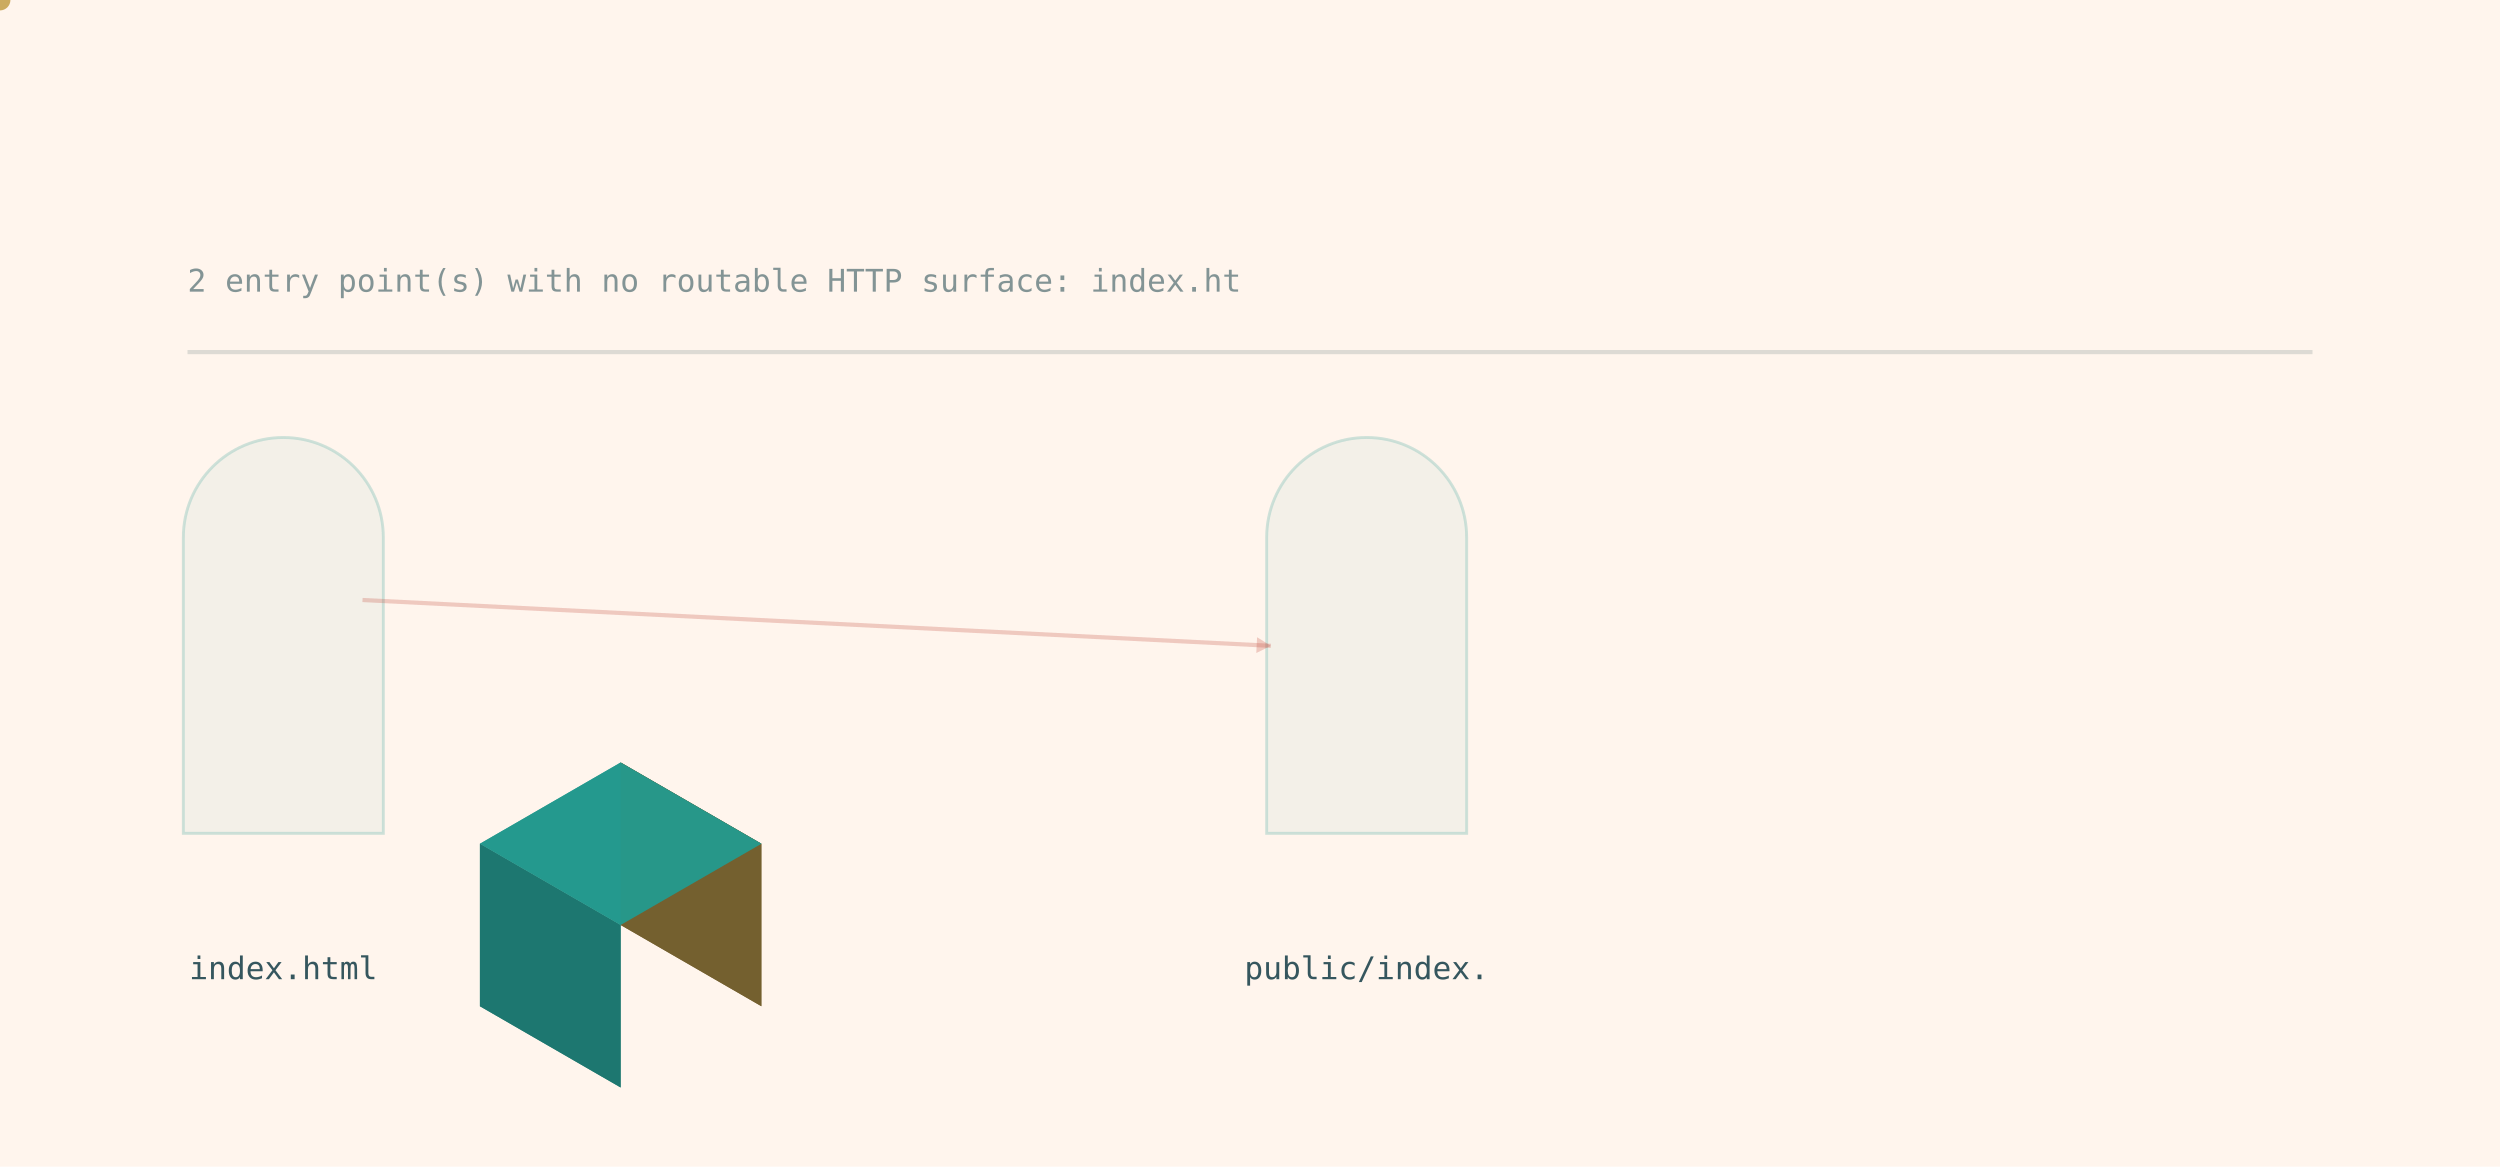
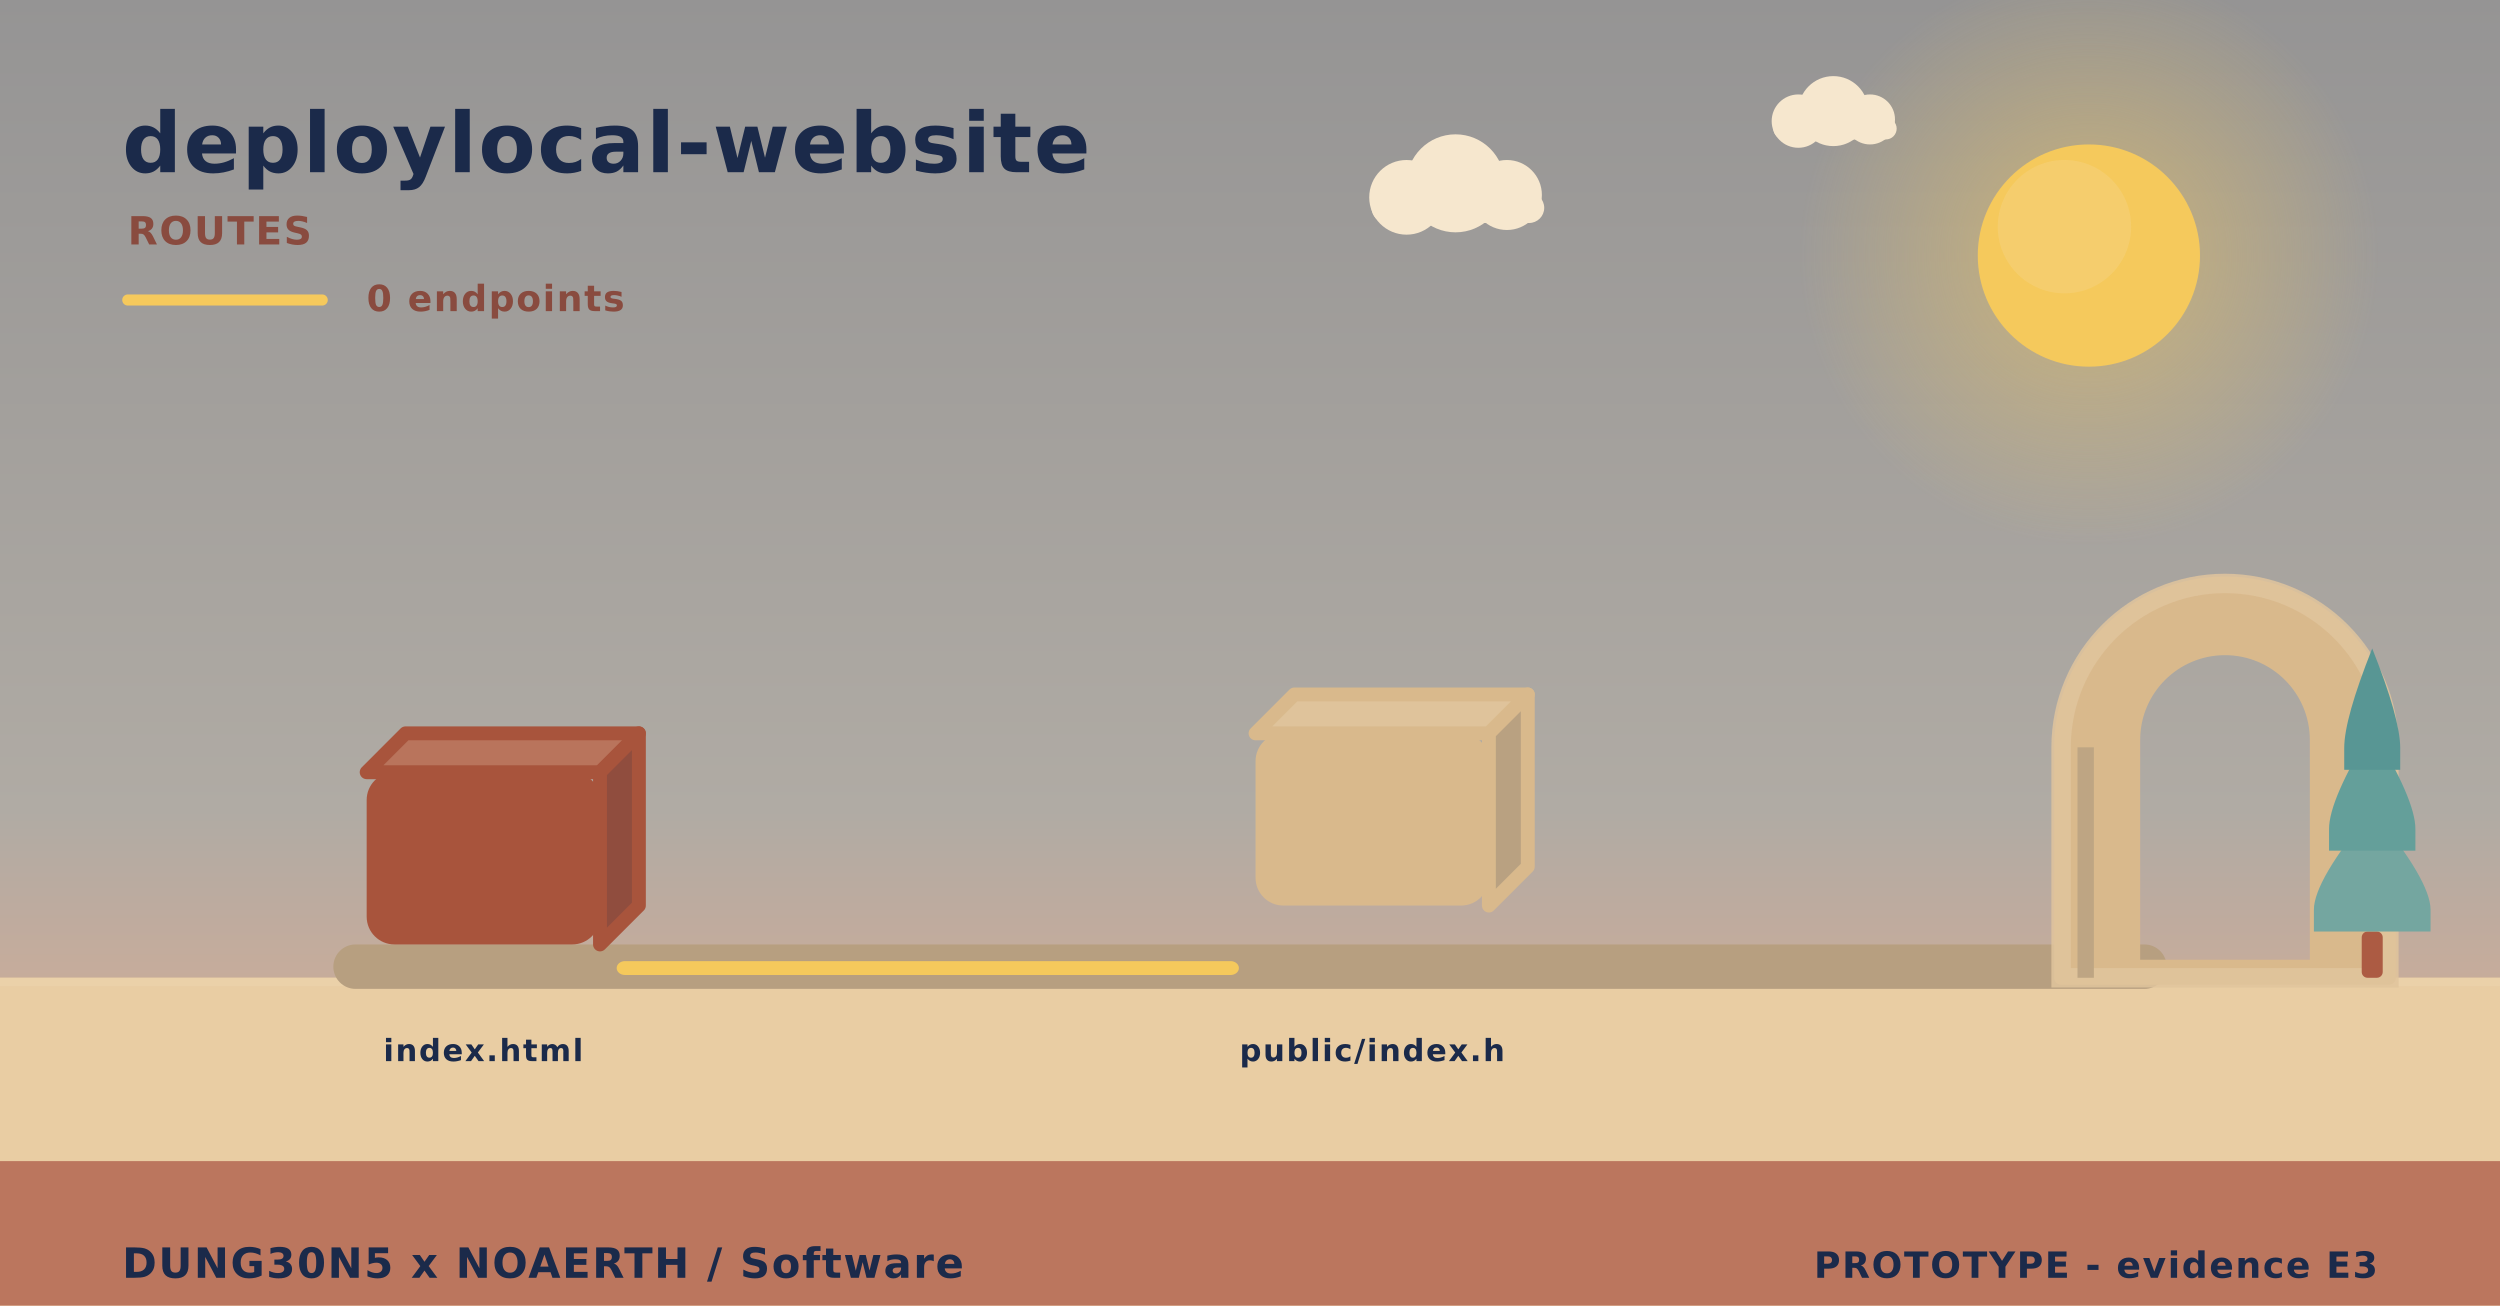
- <svg xmlns="http://www.w3.org/2000/svg" viewBox="0 0 1200 560" width="1200" height="560" role="img" aria-label="deploylocal-website data flow">
-   <rect width="1200" height="560" fill="#fff5ed" />
-   <defs>
-     <linearGradient id="gf" x1="0" y1="0" x2="1" y2="1">
-       <stop offset="0%" stop-color="#c75346" />
-       <stop offset="100%" stop-color="#24998e" />
-     </linearGradient>
-   </defs>
-   <path d="M88.00,400.00 L88.00,258.00 A48.00,48.00 0 0 1 184.00,258.00 L184.00,400.00 Z" fill="rgba(36,153,142,0.100)" opacity="0.55" stroke="rgba(36,153,142,0.400)" stroke-width="1.4" />
-   <polygon points="-133.37,173.00 -65.82,212.00 -65.82,134.00 -133.37,95.00" fill="#735f2e" opacity="0.95" />
-   <polygon points="-200.92,212.00 -133.37,251.00 -133.37,173.00 -200.92,134.00" fill="#1c776f" opacity="0.95" />
-   <polygon points="-133.37,95.00 -65.82,134.00 -133.37,173.00 -200.92,134.00" fill="#c75346" opacity="0.95" />
+ <svg xmlns="http://www.w3.org/2000/svg" width="900" height="470" viewBox="0 0 900 470" role="img" aria-label="deploylocal-website - how data moves">
+   <linearGradient id="skyd" x1="0" y1="0" x2="0" y2="1">
+     <stop offset="0" stop-color="#959494" />
+     <stop offset="0.62" stop-color="#b0aba4" />
+     <stop offset="1" stop-color="#f3ad8a" />
+   </linearGradient>
+   <rect width="900" height="470" fill="url(#skyd)" />
+   <radialGradient id="sund">
+     <stop offset="0.35" stop-color="#f5c95c" stop-opacity="0.34" />
+     <stop offset="1" stop-color="#f5c95c" stop-opacity="0" />
+   </radialGradient>
+   <circle cx="752" cy="92" r="104" fill="url(#sund)" />
+   <circle cx="752" cy="92" r="40" fill="#f5c95c" />
+   <circle cx="743.2" cy="81.6" r="24" fill="#f5d27e" opacity="0.5" />
  <g>
-     <polygon points="-133.37,173.00 -65.82,212.00 -65.82,134.00 -133.37,95.00" fill="#735f2e" opacity="0.95" />
-     <polygon points="-200.92,212.00 -133.37,251.00 -133.37,173.00 -200.92,134.00" fill="#1c776f" opacity="0.95" />
-     <polygon points="-133.37,95.00 -65.82,134.00 -133.37,173.00 -200.92,134.00" fill="#c75346" opacity="0.95" />
-     <animate attributeName="opacity" values="0.25;1.0;0.25" dur="4.125s" begin="0.0s" repeatCount="indefinite" />
+     <circle cx="524" cy="66" r="17.64" fill="#f6e7ce" />
+     <circle cx="506.36" cy="71.04" r="13.44" fill="#f6e7ce" />
+     <circle cx="542.48" cy="70.2" r="12.6" fill="#f6e7ce" />
+     <rect x="493.76" y="69.36" width="62.16" height="10.92" rx="5.46" fill="#f6e7ce" />
+     <animateTransform attributeName="transform" type="translate" values="0 0;24 0;0 0" dur="36s" begin="0s" repeatCount="indefinite" />
  </g>
-   <text x="136" y="470" font-family="ui-monospace,Menlo,monospace" font-size="15" fill="rgba(9,52,63,0.820)" text-anchor="middle">index.html</text>
-   <path d="M608.00,400.00 L608.00,258.00 A48.00,48.00 0 0 1 704.00,258.00 L704.00,400.00 Z" fill="rgba(36,153,142,0.100)" opacity="0.55" stroke="rgba(36,153,142,0.400)" stroke-width="1.4" />
-   <polygon points="297.91,444.00 365.46,483.00 365.46,405.00 297.91,366.00" fill="#735f2e" opacity="0.95" />
-   <polygon points="230.36,483.00 297.91,522.00 297.91,444.00 230.36,405.00" fill="#1c776f" opacity="0.95" />
-   <polygon points="297.91,366.00 365.46,405.00 297.91,444.00 230.36,405.00" fill="#24998e" opacity="0.95" />
  <g>
-     <polygon points="297.91,444.00 365.46,483.00 365.46,405.00 297.91,366.00" fill="#735f2e" opacity="0.95" />
-     <polygon points="230.36,483.00 297.91,522.00 297.91,444.00 230.36,405.00" fill="#1c776f" opacity="0.95" />
-     <polygon points="297.91,366.00 365.46,405.00 297.91,444.00 230.36,405.00" fill="#24998e" opacity="0.95" />
-     <animate attributeName="opacity" values="0.25;1.0;0.25" dur="4.125s" begin="0.4s" repeatCount="indefinite" />
+     <circle cx="660" cy="40" r="12.6" fill="#f6e7ce" />
+     <circle cx="647.4" cy="43.6" r="9.6" fill="#f6e7ce" />
+     <circle cx="673.2" cy="43" r="9" fill="#f6e7ce" />
+     <rect x="638.4" y="42.4" width="44.4" height="7.8" rx="3.9" fill="#f6e7ce" />
+     <animateTransform attributeName="transform" type="translate" values="0 0;-18 0;0 0" dur="46s" begin="3s" repeatCount="indefinite" />
  </g>
-   <text x="656" y="470" font-family="ui-monospace,Menlo,monospace" font-size="15" fill="rgba(9,52,63,0.820)" text-anchor="middle">public/index.</text>
-   <line x1="174.00" y1="288.00" x2="610.00" y2="310.00" stroke="rgba(199,83,70,0.500)" stroke-width="2.00" opacity="0.55" />
-   <polygon points="610.00,310.00 603.40,305.86 603.02,313.45" fill="rgba(199,83,70,0.500)" opacity="0.55" />
-   <g opacity="0.9">
-     <circle cx="0.00" cy="0.00" r="5.00" fill="#c7a350" opacity="1.00" />
-     <animateTransform attributeName="transform" type="translate" values="174.00,288.00 610.00,310.00" dur="3.3s" begin="0.0s" repeatCount="indefinite" />
-     <animateTransform attributeName="transform" type="translate" values="610.00,310.00 174.00,288.00" dur="3.3s" begin="1.65s" repeatCount="indefinite" />
+   <rect x="0" y="352" width="900" height="118" fill="#e9cda3" />
+   <rect x="0" y="352" width="900" height="3" fill="#ebd1a9" />
+   <text x="44" y="62" font-family="Verdana,DejaVu Sans,sans-serif" font-size="30" font-weight="700" letter-spacing="0.6" fill="#1b2a4a" text-anchor="start">deploylocal-website</text>
+   <text x="46" y="88" font-family="Verdana,DejaVu Sans,sans-serif" font-size="14" font-weight="700" letter-spacing="0.6" fill="#894b3f" text-anchor="start">ROUTES</text>
+   <rect x="44" y="106" width="74" height="4" rx="2" fill="#f5c95c" />
+   <text x="132" y="112" font-family="Verdana,DejaVu Sans,sans-serif" font-size="13" font-weight="700" letter-spacing="0.6" fill="#894b3f" text-anchor="start">0 endpoints</text>
+   <rect x="120" y="340" width="660" height="16" rx="8" fill="#b79f80" />
+   <g>
+     <path d="M132,278 L216,278 L230,264 L146,264 Z" fill="#b9745c" stroke="#a8543c" stroke-width="5" stroke-linejoin="round" />
+     <path d="M216,278 L230,264 L230,326 L216,340 Z" fill="#904d3e" stroke="#a8543c" stroke-width="5" stroke-linejoin="round" />
+     <rect x="132" y="278" width="84" height="62" rx="10" fill="#a8543c" />
+     <animateTransform attributeName="transform" type="translate" values="0 10;0 0" dur="0.8s" begin="0s" fill="freeze" />
  </g>
-   <rect x="90.00" y="168.00" width="1020.00" height="2.00" rx="0.00" fill="rgba(9,52,63,0.140)" opacity="1.00" />
-   <text x="90" y="140" font-family="ui-monospace,Menlo,monospace" font-size="15" fill="rgba(9,52,63,0.500)">2 entry point(s) with no routable HTTP surface: index.ht</text>
+   <text x="174" y="382" font-family="Verdana,DejaVu Sans,sans-serif" font-size="11" font-weight="700" letter-spacing="0.6" fill="#1b2a4a" text-anchor="middle">index.html</text>
+   <g>
+     <path d="M452,264 L536,264 L550,250 L466,250 Z" fill="#dfc39b" stroke="#d9b98c" stroke-width="5" stroke-linejoin="round" />
+     <path d="M536,264 L550,250 L550,312 L536,326 Z" fill="#b9a181" stroke="#d9b98c" stroke-width="5" stroke-linejoin="round" />
+     <rect x="452" y="264" width="84" height="62" rx="10" fill="#d9b98c" />
+     <animateTransform attributeName="transform" type="translate" values="0 10;0 0" dur="0.8s" begin="0.26s" fill="freeze" />
+   </g>
+   <text x="494" y="382" font-family="Verdana,DejaVu Sans,sans-serif" font-size="11" font-weight="700" letter-spacing="0.6" fill="#1b2a4a" text-anchor="middle">public/index.h</text>
+   <rect x="222" y="346" width="224" height="5" rx="3" fill="#f5c95c" />
+   <animate attributeName="opacity" values="0.3;1;0.3" dur="3.4s" begin="0.5s" repeatCount="indefinite" />
+   <path d="M742,352 L742,269.04 A59,59 0 0 1 860,269.04 L860,352 Z M767.96,348 L767.96,266.4 A33.04,33.04 0 0 1 834.04,266.4 L834.04,348 Z" fill="#d9b98c" fill-rule="evenodd" stroke="#d9b98c" stroke-width="5" stroke-linejoin="round" />
+   <path d="M742,352 L742,269.04 A59,59 0 0 1 860,269.04 L860,352 Z" fill="none" stroke="#e0c49c" stroke-width="7" stroke-linecap="round" opacity="0.85" />
+   <rect x="747.9" y="269.04" width="5.9" height="82.96" fill="#bea583" />
+   <rect x="850.22" y="335.36" width="7.56" height="16.64" rx="2.1" fill="#ac5b43" />
+   <path d="M854,291.68 Q833,317.01 833,327.5 Q833,335.36 833,335.36 L875,335.36 Q875,335.36 875,327.5 Q875,317.01 854,291.68 Z" fill="#74a6a0" />
+   <path d="M854,262.56 Q838.46,287.89 838.46,298.38 Q838.46,306.24 838.46,306.24 L869.54,306.24 Q869.54,306.24 869.54,298.38 Q869.54,287.89 854,262.56 Z" fill="#649f9a" />
+   <path d="M854,233.44 Q843.92,258.77 843.92,269.26 Q843.92,277.12 843.92,277.12 L864.08,277.12 Q864.08,277.12 864.08,269.26 Q864.08,258.77 854,233.44 Z" fill="#589694" />
+   <rect x="0" y="418" width="900" height="52" rx="0" fill="#b87159" opacity="0.94" />
+   <text x="44" y="460" font-family="Verdana,DejaVu Sans,sans-serif" font-size="15" font-weight="700" letter-spacing="0.6" fill="#1b2a4a" text-anchor="start">DUNG30N5 x NOAERTH  /  Software</text>
+   <text x="856" y="460" font-family="Verdana,DejaVu Sans,sans-serif" font-size="13" font-weight="700" letter-spacing="0.6" fill="#1b2a4a" text-anchor="end">PROTOTYPE  -  evidence E3</text>
</svg>
